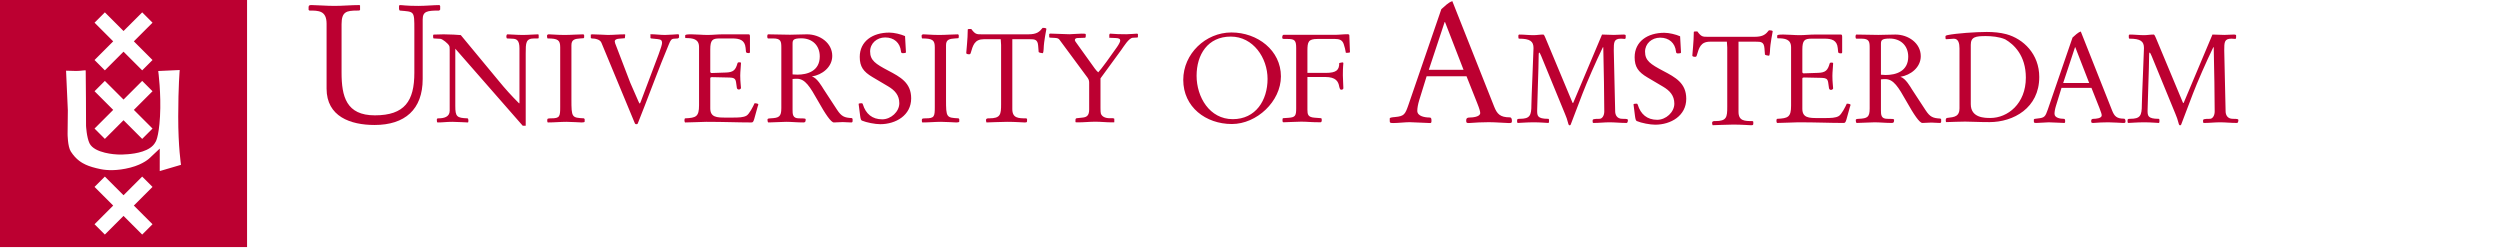
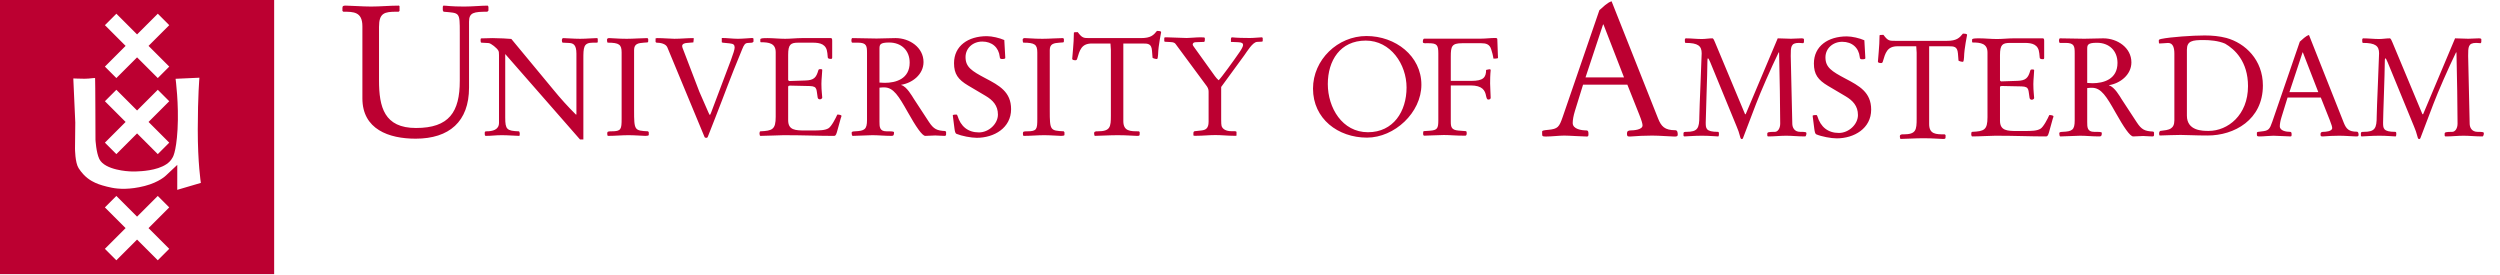
- <svg xmlns="http://www.w3.org/2000/svg" fill="#BC0031" viewBox="0 0 425 42" role="img" aria-label="University of Amsterdam">
+ <svg xmlns="http://www.w3.org/2000/svg" fill="#BC0031" viewBox="0 0 383 42" role="img" aria-label="University of Amsterdam">
  <path d="M55.519 4.033c0-2.237-1.361-2.237-2.919-2.237l-.14-.116V1.2c0-.311.198-.34.509-.34.736 0 2.55.143 3.881.143 1.414 0 2.857-.143 4.273-.143l.086.085v.735l-.141.116h-.338c-1.842 0-2.664.195-2.664 2.322v8.21c0 4.078.795 7.28 5.663 7.28 5.07 0 6.71-2.438 6.71-7.223V5.022c0-3.226 0-3.003-2.49-3.226l-.114-.228V1.03l.087-.17c.508 0 1.075.144 3.197.144 1.192 0 2.692-.143 3.599-.143l.112.17v.594l-.172.172c-2.062 0-2.802.113-2.802 1.527V13.43c0 5.186-3.028 7.816-8.182 7.816-4.106 0-8.155-1.441-8.155-6.172V4.033Z" />
  <path d="M76.447 8.447c0-.426-.02-.532-.106-.7-.189-.364-1.124-1.125-1.483-1.148l-1.126-.063c-.085 0-.107-.212-.107-.38 0-.11 0-.277.107-.277.659 0 1.166-.043 1.695-.043.978 0 2.527.085 2.908.129l6.43 7.764a48.73 48.73 0 0 0 3.46 3.821h.083V8.214c0-1.402-.509-1.615-1.19-1.634l-.91-.044c-.086 0-.13-.212-.13-.358 0-.132.064-.342.193-.342.466 0 1.57.107 2.61.107.955 0 1.974-.107 2.567-.107.107 0 .128.085.128.171v.402c0 .104-.045.127-.19.127h-.552c-1.463 0-1.463.744-1.463 2.547V21.37h-.511L77.401 8.278v9.74c0 1.822.257 2.032 2.08 2.1.084 0 .148.19.148.357 0 .171-.02.342-.084.342-.404 0-1.76-.107-2.65-.107-1.042 0-1.51.107-2.482.107-.13 0-.152-.149-.152-.424 0-.193.021-.276.278-.276.888 0 1.908-.21 1.908-1.295V8.447zm20.695 8.444c0 3.097.063 3.118 2.143 3.226l.107.15v.401c0 .127-.319.149-.51.149-.297 0-1.719-.107-2.588-.107-1.018 0-2.059.107-3.161.107-.084-.045-.105-.17-.105-.384.02-.273.063-.316.677-.316 1.465 0 1.528-.318 1.528-1.933V8.043c0-1.209-.36-1.507-2.142-1.507l-.063-.104-.042-.342c.02-.233.212-.255.339-.255.571 0 1.251.108 2.693.108 1.06 0 2.335-.108 3.182-.108l.106.152v.38l-.084.128-.573.04c-.848.064-1.507.152-1.507 1.127v9.23zm5.096-9.634c-.234-.57-1.08-.72-1.678-.72l-.126-.105v-.553l.234-.044c.891 0 2.186.107 2.654.107.974 0 1.928-.107 2.903-.107l.064.067-.064.594-.996.084c-.339.018-.72.147-.72.464 0 .17.106.447.19.638l2.44 6.369 1.381 3.156c.147.319.168.384.233.384.042 0 .103-.089.189-.337l3.035-8.045c.34-.91.594-1.698.572-1.952-.021-.36-.128-.55-.742-.61l-1.103-.11-.128-.065v-.655c.83 0 1.654.125 2.484.125.658 0 2.057-.125 2.206-.125l.169.085v.487l-.19.147-.66.044c-.425.018-.594.233-.889.976-2.016 4.857-2.504 6.387-4.116 10.482l-1.082 2.757c-.105.298-.147.317-.297.317-.193 0-.234-.063-.275-.148l-5.688-13.707zM118.837 8c0-1.378-1.04-1.528-2.271-1.528-.086 0-.086-.105-.086-.192v-.234c0-.188.362-.21 1.104-.21.85 0 1.804.107 2.696.107.846 0 1.697-.107 2.546-.107h4.476c.17 0 .19.193.19.424V8.85c0 .085-.042.169-.147.169-.17 0-.508.024-.531-.233l-.063-.656c-.13-1.357-1.063-1.593-2.25-1.593h-2.185c-1.19 0-1.57.257-1.57 1.87v3.838c0 .062.128.17.17.17l2.503-.085c1.272-.042 1.636-.447 1.953-1.571.042-.123.106-.169.337-.169.152 0 .259.022.259.129 0 .445-.128 1.42-.128 2.122 0 1.142.128 1.762.128 2.118 0 .13-.215.258-.342.258-.169 0-.319-.065-.36-.278-.106-.57-.106-.98-.211-1.272-.109-.317-.364-.467-1-.485l-3.012-.068c-.297 0-.297.11-.297.255v5.052c0 1.527 1.126 1.568 2.589 1.568h1.145c1.124 0 1.91-.02 2.442-.336.467-.28 1.123-1.574 1.354-2.102.278 0 .64.062.64.21 0 .067-.062.236-.107.34l-.594 2.143c-.17.574-.276.574-.553.574-2.29 0-4.54-.107-7.616-.107-.7 0-2.483.107-3.566.107-.063 0-.127-.215-.127-.342 0-.167.043-.358.127-.358 1.85-.085 2.357-.276 2.357-2.228V8zm15.899 4.65c.277.02.528.04.805.04 1.699 0 3.82-.593 3.82-3.097 0-1.87-1.274-3.08-3.14-3.08-1.443 0-1.485.344-1.485.978v5.158zm-1.91-4.522c0-1.06-.044-1.592-1.38-1.592h-.868c-.128 0-.147-.233-.147-.402 0-.105.062-.299.147-.299 1.228 0 2.483.067 3.712.067.974 0 1.93-.067 2.907-.067 2.164 0 4.286 1.444 4.286 3.672 0 1.93-1.762 3.225-3.416 3.48v.042c.827.193 1.696 1.742 1.91 2.08l2.332 3.566c.744 1.124 1.233 1.334 2.504 1.4l.128.125v.402c0 .193-.15.215-.233.215-.443 0-1.102-.063-1.422-.063-.508 0-1.019.063-1.528.063-.486 0-1.443-1.422-2.695-3.65-1.378-2.442-2.185-3.777-3.583-3.777-.172 0-.425 0-.744.04v5.204c0 .76 0 1.483 1.061 1.483.806 0 1.166 0 1.166.169 0 .403-.063.53-.381.53-1.102 0-2.016-.106-2.929-.106-.36 0-2.715.107-3.012.107-.128 0-.169-.277-.169-.446 0-.189.084-.232.511-.254 1.462-.067 1.843-.276 1.843-1.74V8.127zm15.476 4.964c-1.528-.911-2.145-1.762-2.145-3.415 0-2.65 2.166-4.136 5.028-4.136.808 0 1.953.277 2.673.593l.148 2.652v.106c0 .107-.21.15-.508.15-.277 0-.316-.128-.337-.341-.151-1.421-1.168-2.335-2.677-2.335-1.442 0-2.564 1.018-2.564 2.38 0 1.524.93 2.12 3.052 3.243 2.102 1.103 3.927 2.08 3.927 4.733 0 2.885-2.61 4.39-5.26 4.39-.872 0-2.315-.277-3.122-.612-.168-.089-.231-.361-.294-.826l-.256-1.998c0-.126.425-.126.55-.126.064 0 .128.041.17.188.489 1.615 1.59 2.548 3.291 2.548 1.484 0 2.905-1.294 2.905-2.736 0-1.382-.785-2.21-1.89-2.865l-2.691-1.593zm12.522 3.8c0 3.096.063 3.117 2.143 3.225l.108.15v.401c0 .127-.32.149-.513.149-.294 0-1.716-.107-2.587-.107-1.02 0-2.056.107-3.16.107-.086-.045-.106-.17-.106-.384.02-.273.062-.316.677-.316 1.467 0 1.529-.318 1.529-1.933V8.043c0-1.209-.36-1.507-2.144-1.507l-.062-.104-.043-.342c.021-.233.213-.255.34-.255.572 0 1.25.108 2.693.108 1.063 0 2.335-.108 3.186-.108l.105.152v.38l-.084.128-.577.04c-.847.064-1.505.152-1.505 1.127v9.23zm11.27 1.657c0 1.568 1.06 1.568 2.376 1.568l.129.106v.34c0 .253-.107.253-.45.253-.424 0-1.463-.105-2.947-.105-1.165 0-2.989.105-3.501.105-.043-.147-.085-.254-.085-.383 0-.063.022-.19.085-.232l.215-.084h.254c1.931 0 2.016-.657 2.016-2.42V7.641l-.063-.976h-2.844c-1.613 0-1.87 1.018-2.27 2.378-.044.126-.129.188-.256.188-.296 0-.491-.086-.491-.213 0-.36.257-2.331.257-4.009 0-.085.3-.085.593-.085.679.911.893.911 1.806.911h7.891c1.486 0 1.91-.445 2.441-1.102.147 0 .635 0 .635.191 0 .17-.423 1.91-.467 3.44 0 .231-.065.679-.168.679-.19 0-.68-.109-.68-.218l-.084-1.058c-.083-1.08-.594-1.102-1.462-1.102h-2.93V18.55zm13.064-4.478c0-.215-.02-.492-.254-.835l-4.787-6.473c-.128-.193-.32-.3-.813-.32l-.81-.045-.128-.063V5.78l.127-.064h.257c.363 0 2.65.106 3.053.106.536 0 1.392-.106 2.095-.106.47 0 .683 0 .683.13v.257c0 .21-.063.316-.127.316l-1.24.045c-.3 0-.492.126-.492.362 0 .086.127.3.344.575l3.054 4.255c.17.236.362.447.577.641.406-.387 2.288-2.972 3.206-4.316.342-.494.535-.9.535-1.069 0-.298-.173-.425-.794-.448l-1.068-.045c.024 0 0-.316 0-.404 0-.108.024-.235.13-.299.832.085 1.857.106 2.776.106.622 0 1.56-.106 1.837-.106l.13.085v.492l-.085.086-.791.04c-.684.045-1.538 1.496-1.945 2.052l-3.544 4.852v5.019c0 .449.019.836.063.963.17.51.725.793 1.517.793h.576l.192.084v.598l-.107.021h-.321c-.94 0-1.857-.11-2.8-.11-.958 0-1.944.11-2.902.11H183l-.17-.044v-.364c0-.125.042-.277.213-.295l1.003-.11c.62-.064 1.112-.277 1.112-1.344V14.07zm30.327-.662c0-3.564-2.436-7.19-6.253-7.19-3.924 0-5.812 3.075-5.812 6.656 0 3.629 2.205 7.382 6.15 7.382 3.903 0 5.915-3.2 5.915-6.848m-14.332.167c0-4.432 3.794-8.057 8.186-8.057 4.45 0 8.418 3.053 8.418 7.463 0 4.266-4.115 8.102-8.337 8.102-4.429 0-8.267-2.88-8.267-7.508m19.198-5.383c0-1.292-.21-1.57-1.46-1.57h-.361c-.38.024-.549-.042-.549-.171 0-.17 0-.531.235-.531h8.69c.72 0 1.443-.104 2.185-.104.126 0 .297.022.297.192l.086 2.393c0 .148.022.299.022.447 0 .085-.17.125-.384.125h-.317c-.044-.251-.085-.508-.147-.739l-.191-.658c-.232-.829-.848-.954-1.508-.954h-2.97c-1.57 0-1.718.485-1.718 2.036v3.732h3.142c1.821 0 2.267-.508 2.267-1.675.21-.047.425-.108.573-.108.085 0 .129.044.129.15 0 .166-.085.487-.085 2.035 0 .616.085 1.718.085 2.184 0 .191-.147.275-.383.275-.17 0-.233-.19-.319-.53-.147-.87-.571-1.633-2.374-1.633h-3.035v5.557c0 .827.111 1.273 1.192 1.358l1.101.085c.105 0 .146.129.146.273 0 .171 0 .425-.23.425-1.593 0-2.27-.104-3.267-.104-.87 0-2.438.104-3.009.104-.173 0-.173-.212-.173-.377 0-.13.022-.321.11-.321l.933-.063c1.12-.086 1.287-.34 1.287-1.59V8.193zm28.448 3.668-3.148-8.117h-.06l-2.692 8.117h5.9zm-6.274 1.109-1.247 4.028c-.229.74-.339 1.39-.339 1.847 0 .935 1.331 1.134 2.102 1.134.251 0 .311.168.311.54 0 .282-.032.399-.23.399-.65 0-2.723-.146-3.49-.146-.763 0-1.957.146-2.81.146-.566 0-.566-.089-.566-.457v-.314c0-.14.252-.197.935-.255 1.477-.14 1.678-.423 2.218-1.987l5.617-16.345c.565-.48 1.162-1.137 1.869-1.363l7.127 17.966c.48 1.192.993 1.787 2.64 1.787.31 0 .367.342.367.653 0 .315-.195.315-.537.315-.46 0-2.273-.146-3.38-.146-1.135 0-2.272.057-3.406.146-.424 0-.453-.089-.453-.485 0-.31.17-.454.569-.454.428 0 1.815-.087 1.815-.767 0-.227-.112-.682-.51-1.674l-1.817-4.568h-6.785zm29.821-7.097c.66 0 1.339.062 2.022.062.533 0 1.085-.062 1.617-.062.32 0 .383.083.383.15v.338c0 .149-.064.256-.151.256-.149 0-.38-.044-.638-.044-1.237 0-1.237.618-1.237 2.003 0 1.213.237 9.174.237 10.345 0 .594.299 1.278 1.214 1.278.851 0 .954.042.954.234 0 .256-.124.469-.188.469-1.13 0-2.021-.11-2.917-.11-.893 0-1.809.11-2.724.11-.15 0-.17-.086-.17-.213v-.214c0-.213.192-.276 1.17-.276.428 0 .809-.51.809-1.257 0-2.297-.083-7.258-.17-10.9-.086-.019-.064-.019-.064-.019-1.191 2.448-2.744 6.002-3.468 7.898l-2.006 5.258c-.016.062-.082.126-.19.126-.102 0-.19-.108-.253-.403a9.57 9.57 0 0 0-.534-1.555l-4.023-9.794c-.15-.362-.276-.617-.358-.617-.09 0-.09.425-.09.661 0 1.683-.253 8.11-.253 9.154 0 .915 0 1.448 1.874 1.448.127 0 .148.105.148.36 0 .085-.021.343-.107.343-.3 0-1.34-.11-2.49-.11-1.21 0-2.405.11-2.705.11-.063 0-.128-.066-.128-.173v-.318c0-.192.173-.212.428-.212 1.745 0 2-.533 2-2.386 0-1.043.358-8.877.358-9.643 0-1.128-.551-1.597-2.463-1.597-.066 0-.11-.104-.11-.234v-.275c0-.108.065-.19.174-.19.807 0 1.575.104 2.424.104.531 0 1.085-.105 1.619-.105.151 0 .3.341.402.617l4.6 11.005h.1l4.904-11.622zm7.699 7.279c-1.539-.916-2.156-1.77-2.156-3.425 0-2.664 2.17-4.152 5.045-4.152.81 0 1.96.274 2.685.595l.148 2.662v.105c0 .107-.214.148-.514.148-.276 0-.315-.126-.338-.338-.148-1.426-1.17-2.345-2.683-2.345-1.446 0-2.574 1.022-2.574 2.387 0 1.532.938 2.127 3.065 3.255 2.11 1.108 3.94 2.085 3.94 4.748 0 2.897-2.622 4.405-5.28 4.405-.873 0-2.323-.276-3.131-.617-.17-.085-.233-.361-.3-.83l-.254-2c0-.127.428-.127.554-.127.07 0 .13.04.17.19.49 1.617 1.6 2.554 3.301 2.554 1.492 0 2.915-1.299 2.915-2.744 0-1.385-.785-2.215-1.892-2.874l-2.701-1.597zm15.502 5.854c0 1.577 1.062 1.577 2.383 1.577l.13.105v.341c0 .257-.108.257-.45.257-.424 0-1.465-.108-2.956-.108-1.172 0-3.004.108-3.513.108-.045-.151-.085-.257-.085-.383 0-.066.022-.193.085-.236l.215-.084h.255c1.937 0 2.021-.662 2.021-2.427V8.065l-.063-.978h-2.852c-1.62 0-1.878 1.02-2.28 2.383-.04.129-.128.192-.254.192-.302 0-.488-.086-.488-.212 0-.363.252-2.342.252-4.025 0-.084.299-.084.598-.084.681.916.892.916 1.807.916h7.918c1.49 0 1.918-.448 2.45-1.108.152 0 .637 0 .637.192 0 .171-.425 1.915-.467 3.45 0 .231-.067.679-.17.679-.193 0-.68-.105-.68-.212l-.084-1.066c-.089-1.084-.597-1.105-1.471-1.105h-2.938v11.919zm8.936-10.964c0-1.381-1.045-1.533-2.278-1.533-.084 0-.084-.107-.084-.19v-.235c0-.192.362-.211 1.106-.211.849 0 1.809.105 2.705.105.85 0 1.701-.105 2.55-.105h4.496c.167 0 .19.19.19.424v2.598c0 .085-.045.17-.151.17-.17 0-.51.02-.532-.233l-.066-.662c-.126-1.362-1.062-1.597-2.252-1.597h-2.195c-1.19 0-1.574.256-1.574 1.873V12.3c0 .063.128.171.173.171l2.508-.085c1.276-.044 1.642-.446 1.96-1.577.041-.127.107-.171.343-.171.147 0 .25.025.25.13 0 .448-.124 1.427-.124 2.128 0 1.15.124 1.767.124 2.128 0 .129-.21.257-.339.257-.17 0-.318-.065-.361-.279-.107-.571-.107-.977-.21-1.274-.11-.32-.367-.47-1.004-.491l-3.022-.063c-.298 0-.298.105-.298.253v5.07c0 1.53 1.128 1.573 2.597 1.573h1.15c1.13 0 1.916-.022 2.448-.342.471-.275 1.128-1.572 1.36-2.105.28 0 .639.063.639.211 0 .065-.063.234-.105.341l-.596 2.15c-.17.577-.275.577-.554.577-2.299 0-4.556-.11-7.64-.11-.702 0-2.49.11-3.576.11-.066 0-.13-.213-.13-.343 0-.17.043-.36.13-.36 1.849-.087 2.362-.279 2.362-2.237v-9.92zm15.277 4.662c.276.022.533.045.808.045 1.7 0 3.832-.598 3.832-3.11 0-1.871-1.276-3.086-3.149-3.086-1.45 0-1.491.34-1.491.979v5.172zm-1.916-4.534c0-1.063-.044-1.597-1.386-1.597h-.874c-.125 0-.147-.232-.147-.403 0-.107.065-.297.147-.297 1.236 0 2.496.062 3.729.062.98 0 1.938-.062 2.915-.062 2.172 0 4.302 1.448 4.302 3.68 0 1.937-1.768 3.236-3.428 3.493v.041c.83.192 1.704 1.746 1.915 2.085l2.342 3.579c.743 1.13 1.233 1.342 2.513 1.405l.126.126v.407c0 .189-.149.213-.233.213-.45 0-1.11-.066-1.428-.066-.512 0-1.021.066-1.53.066-.492 0-1.45-1.428-2.705-3.662-1.384-2.45-2.195-3.791-3.6-3.791-.167 0-.425 0-.742.044v5.216c0 .765 0 1.49 1.066 1.49.804 0 1.17 0 1.17.167 0 .405-.062.536-.388.536-1.107 0-2.019-.109-2.936-.109-.36 0-2.72.109-3.021.109-.128 0-.17-.277-.17-.45 0-.19.083-.233.509-.254 1.468-.064 1.854-.277 1.854-1.747V8.17zm17.189 9.543c0 2.343 2.406 2.343 3.339 2.343 2.916 0 6.023-2.405 6.023-6.856 0-3.79-2.042-5.663-3.512-6.513-1.02-.447-2.363-.553-3.277-.553-1.743 0-2.573.126-2.573 1.49v10.09zm-1.92-9.495c0-.808-.167-1.638-.958-1.638-.254 0-.933.085-1.339.085-.087 0-.087-.319-.087-.425 0-.128 0-.192.364-.275 1.428-.3 4.83-.533 6.66-.533 1.174 0 2.28.106 3.324.38 2.893.79 5.597 3.366 5.597 7.282 0 5.278-4.409 7.665-8.453 7.665-2.022 0-3.087-.087-4.146-.087-1.067 0-2.13.063-3.196.087-.084 0-.105-.192-.105-.343 0-.149.105-.36.19-.36.683-.086 1.233-.128 1.62-.385.318-.213.529-.554.529-1.233V8.218zm22.05 5.893-2.365-6.088h-.043l-2.015 6.088h4.423zm-4.708.828-.933 3.024c-.173.552-.255 1.043-.255 1.384 0 .701 1 .852 1.576.852.188 0 .232.126.232.402 0 .214-.023.3-.17.3-.49 0-2.042-.108-2.619-.108-.575 0-1.468.109-2.106.109-.425 0-.425-.066-.425-.343v-.234c0-.106.192-.15.702-.191 1.106-.107 1.254-.32 1.66-1.49l4.213-12.261c.425-.36.874-.852 1.405-1.024l5.343 13.476c.365.893.748 1.34 1.981 1.34.236 0 .276.258.276.49 0 .237-.147.237-.401.237-.34 0-1.705-.11-2.535-.11-.853 0-1.705.044-2.557.11-.317 0-.338-.066-.338-.366 0-.232.127-.337.424-.337.32 0 1.364-.065 1.364-.577 0-.168-.085-.51-.384-1.255l-1.36-3.428h-5.093zm25.662-9.066c.661 0 1.343.062 2.023.062.53 0 1.087-.062 1.619-.062.318 0 .38.083.38.15v.338c0 .149-.062.256-.145.256-.15 0-.386-.044-.64-.044-1.233 0-1.233.618-1.233 2.003 0 1.213.232 9.174.232 10.345 0 .594.3 1.278 1.215 1.278.848 0 .958.042.958.234 0 .256-.128.469-.192.469-1.131 0-2.022-.11-2.918-.11-.893 0-1.808.11-2.726.11-.148 0-.169-.086-.169-.213v-.214c0-.213.191-.276 1.169-.276.427 0 .807-.51.807-1.257 0-2.297-.08-7.258-.165-10.9-.085-.019-.066-.019-.066-.019-1.193 2.448-2.746 6.002-3.468 7.898l-2 5.258a.2.2 0 0 1-.192.126c-.108 0-.191-.108-.257-.403a10.072 10.072 0 0 0-.533-1.555l-4.022-9.794c-.15-.362-.276-.617-.36-.617-.086 0-.086.425-.086.661 0 1.683-.259 8.11-.259 9.154 0 .915 0 1.448 1.874 1.448.13 0 .149.105.149.36 0 .085-.019.343-.107.343-.295 0-1.34-.11-2.49-.11-1.214 0-2.407.11-2.701.11-.064 0-.126-.066-.126-.173v-.318c0-.192.167-.212.42-.212 1.748 0 2.004-.533 2.004-2.386 0-1.043.362-8.877.362-9.643 0-1.128-.55-1.597-2.472-1.597-.06 0-.107-.104-.107-.234v-.275c0-.108.067-.19.173-.19.81 0 1.574.104 2.431.104.529 0 1.081-.105 1.614-.105.15 0 .298.341.406.617l4.596 11.005h.108l4.894-11.622zM0 42h42V0H0v42zM16.072 3.857 17.827 2.1 21 5.273 24.173 2.1l1.756 1.756-3.173 3.173 3.173 3.174-1.756 1.756L21 8.786l-3.173 3.173-1.756-1.756 3.173-3.174-3.172-3.172zm3.172 14.825-3.172-3.173 1.755-1.756L21 16.926l3.173-3.173 1.756 1.756-3.173 3.173 3.173 3.173-1.756 1.757L21 20.438l-3.173 3.173-1.756-1.756 3.173-3.173zm6.682 19.438-1.756 1.757-3.173-3.174-3.173 3.173-1.756-1.756 3.173-3.173-3.173-3.172 1.756-1.757 3.173 3.173 3.173-3.173 1.756 1.756-3.173 3.173 3.173 3.173zm1.228-9.036.005-3.825-1.723 1.617s-1.003 1.031-3.276 1.616c-2.27.582-3.994.477-5.027.268-1.032-.206-1.961-.482-2.547-.76-.586-.276-1.618-.794-2.546-2.242-.549-.855-.549-2.997-.549-2.997l.042-3.993-.303-6.752s1.023.044 1.72.047c.86.005 1.6-.188 1.62-.076.034.209.057 9.402.057 9.402s.101 1.963.584 2.962c.844 1.754 4.612 1.9 4.612 1.9s.585.069 1.894-.033c1.307-.1 3.86-.478 4.685-2.025 0 0 .587-.654.798-4.372.221-3.894-.3-7.75-.3-7.75l3.651-.167s-.247 2.753-.253 7.92c-.005 5.166.473 8.196.473 8.196l-3.617 1.064z" />
</svg>
